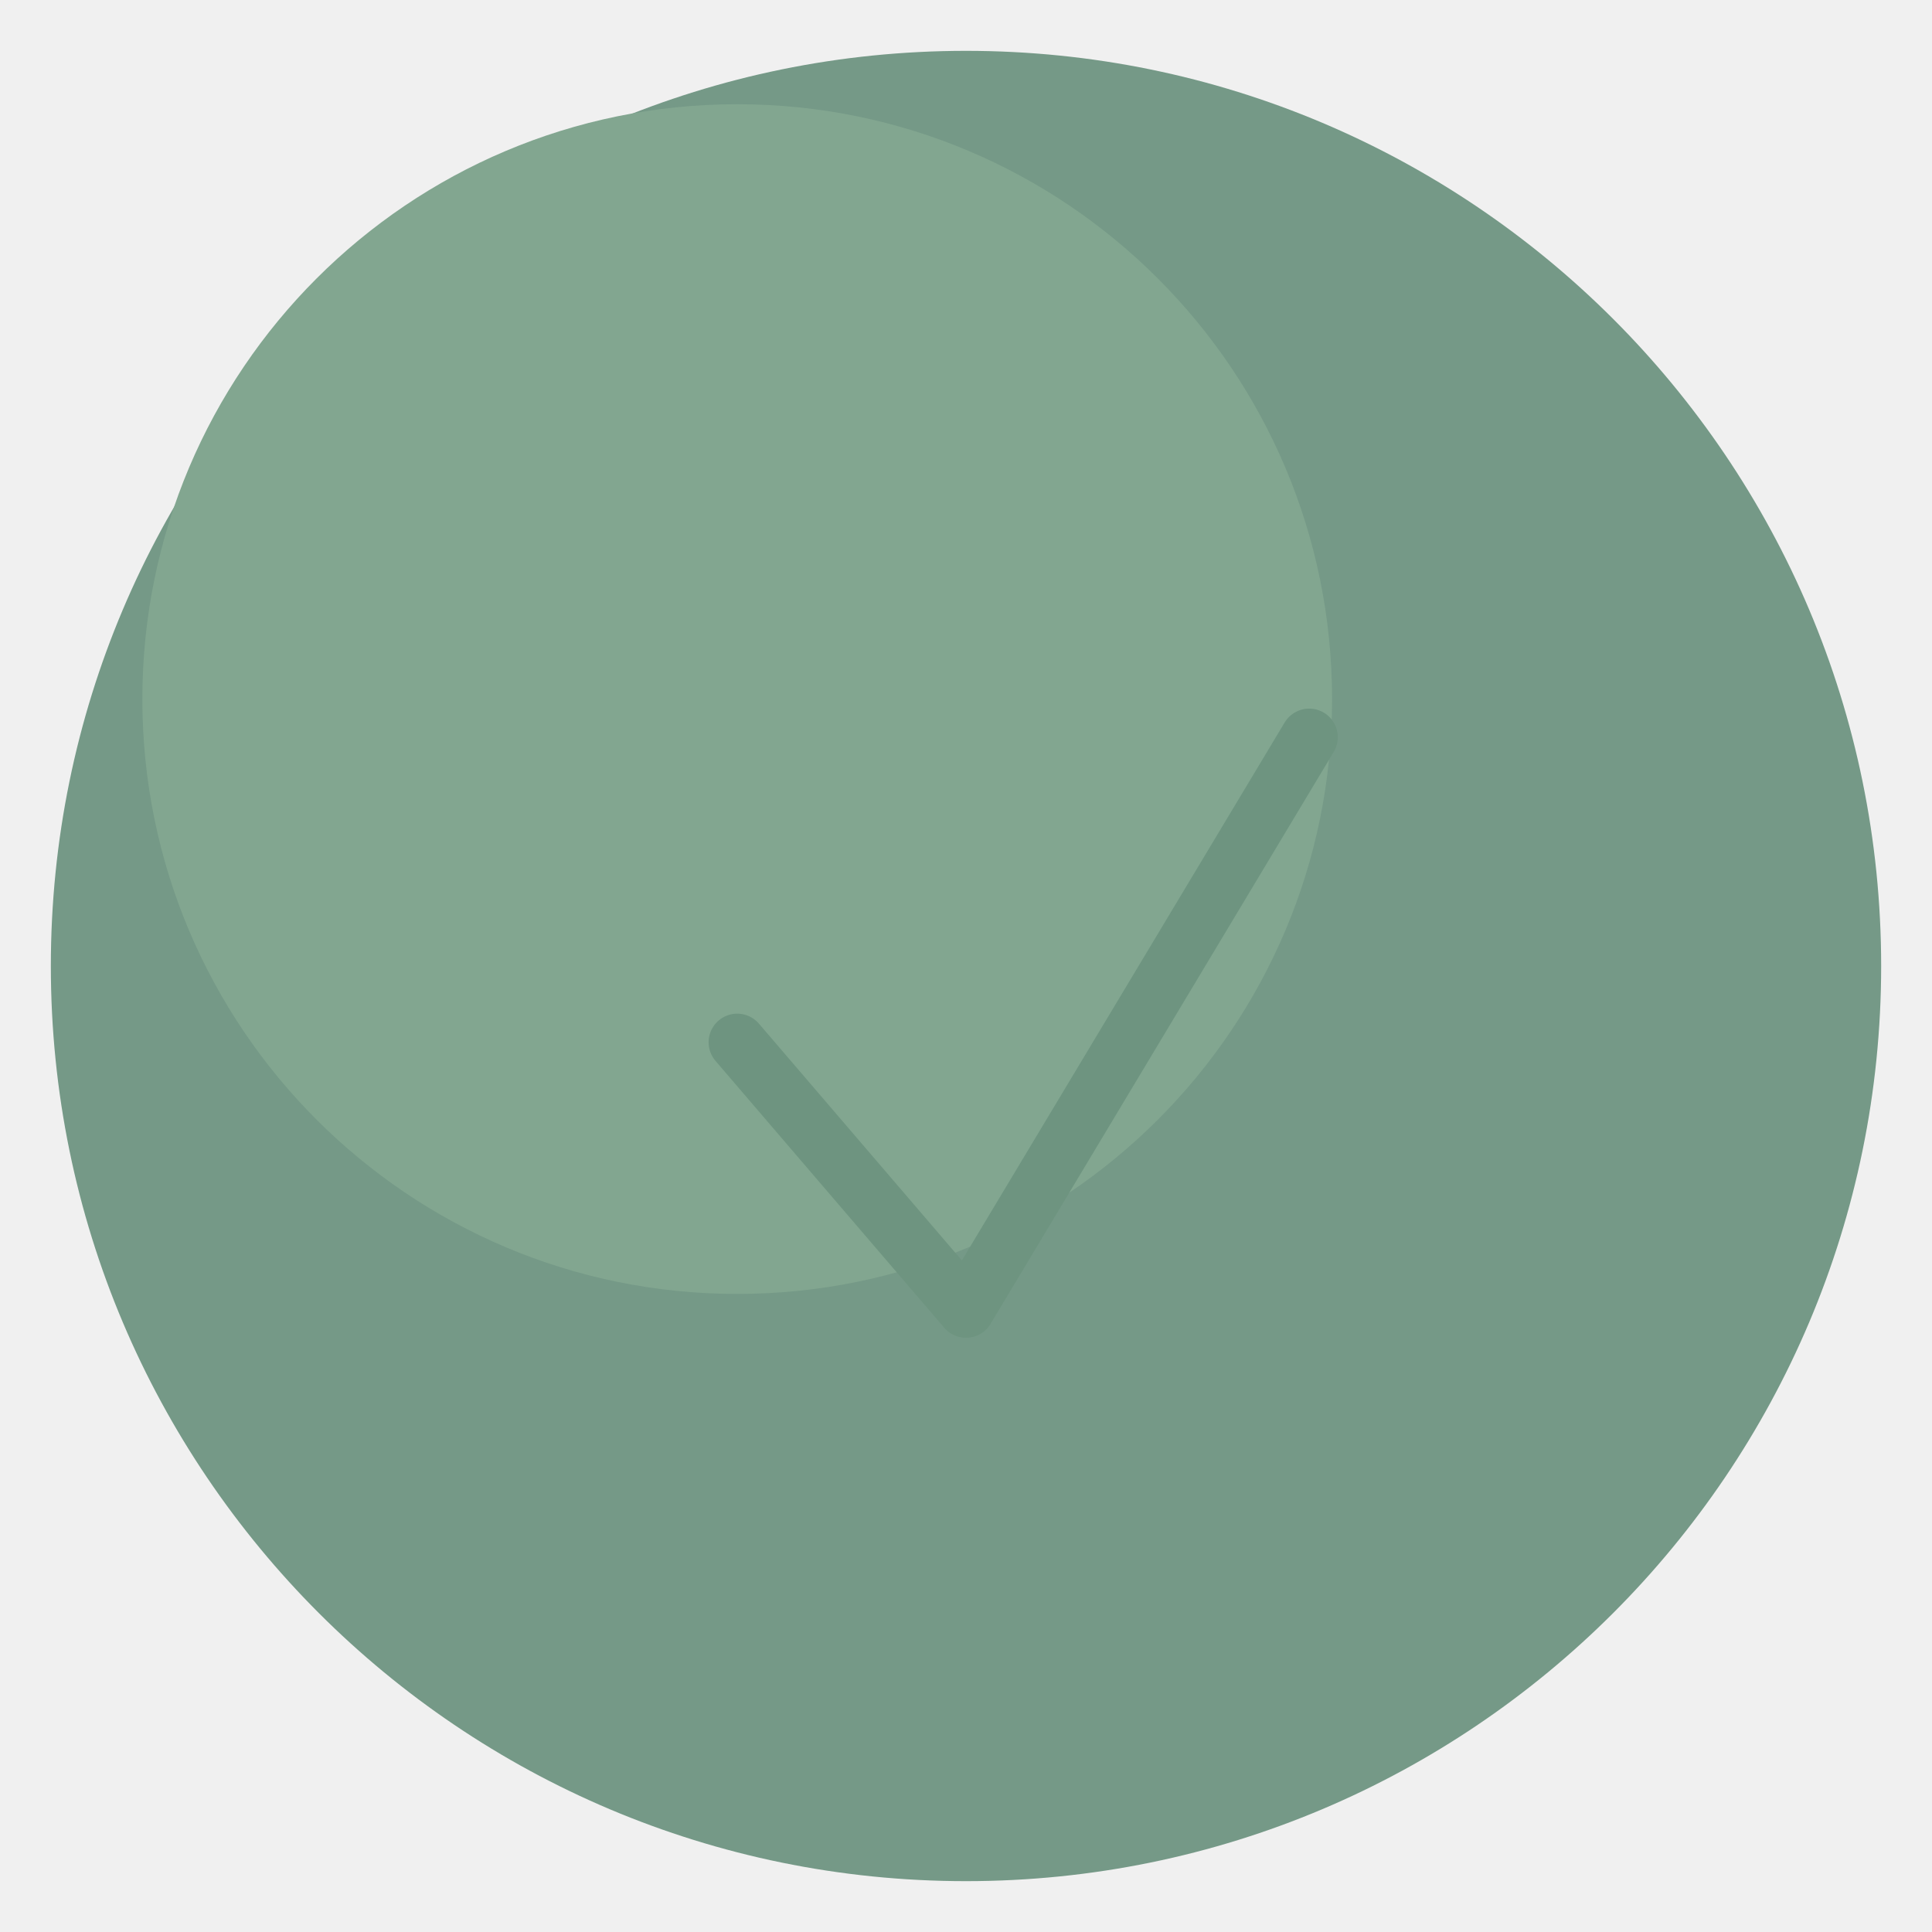
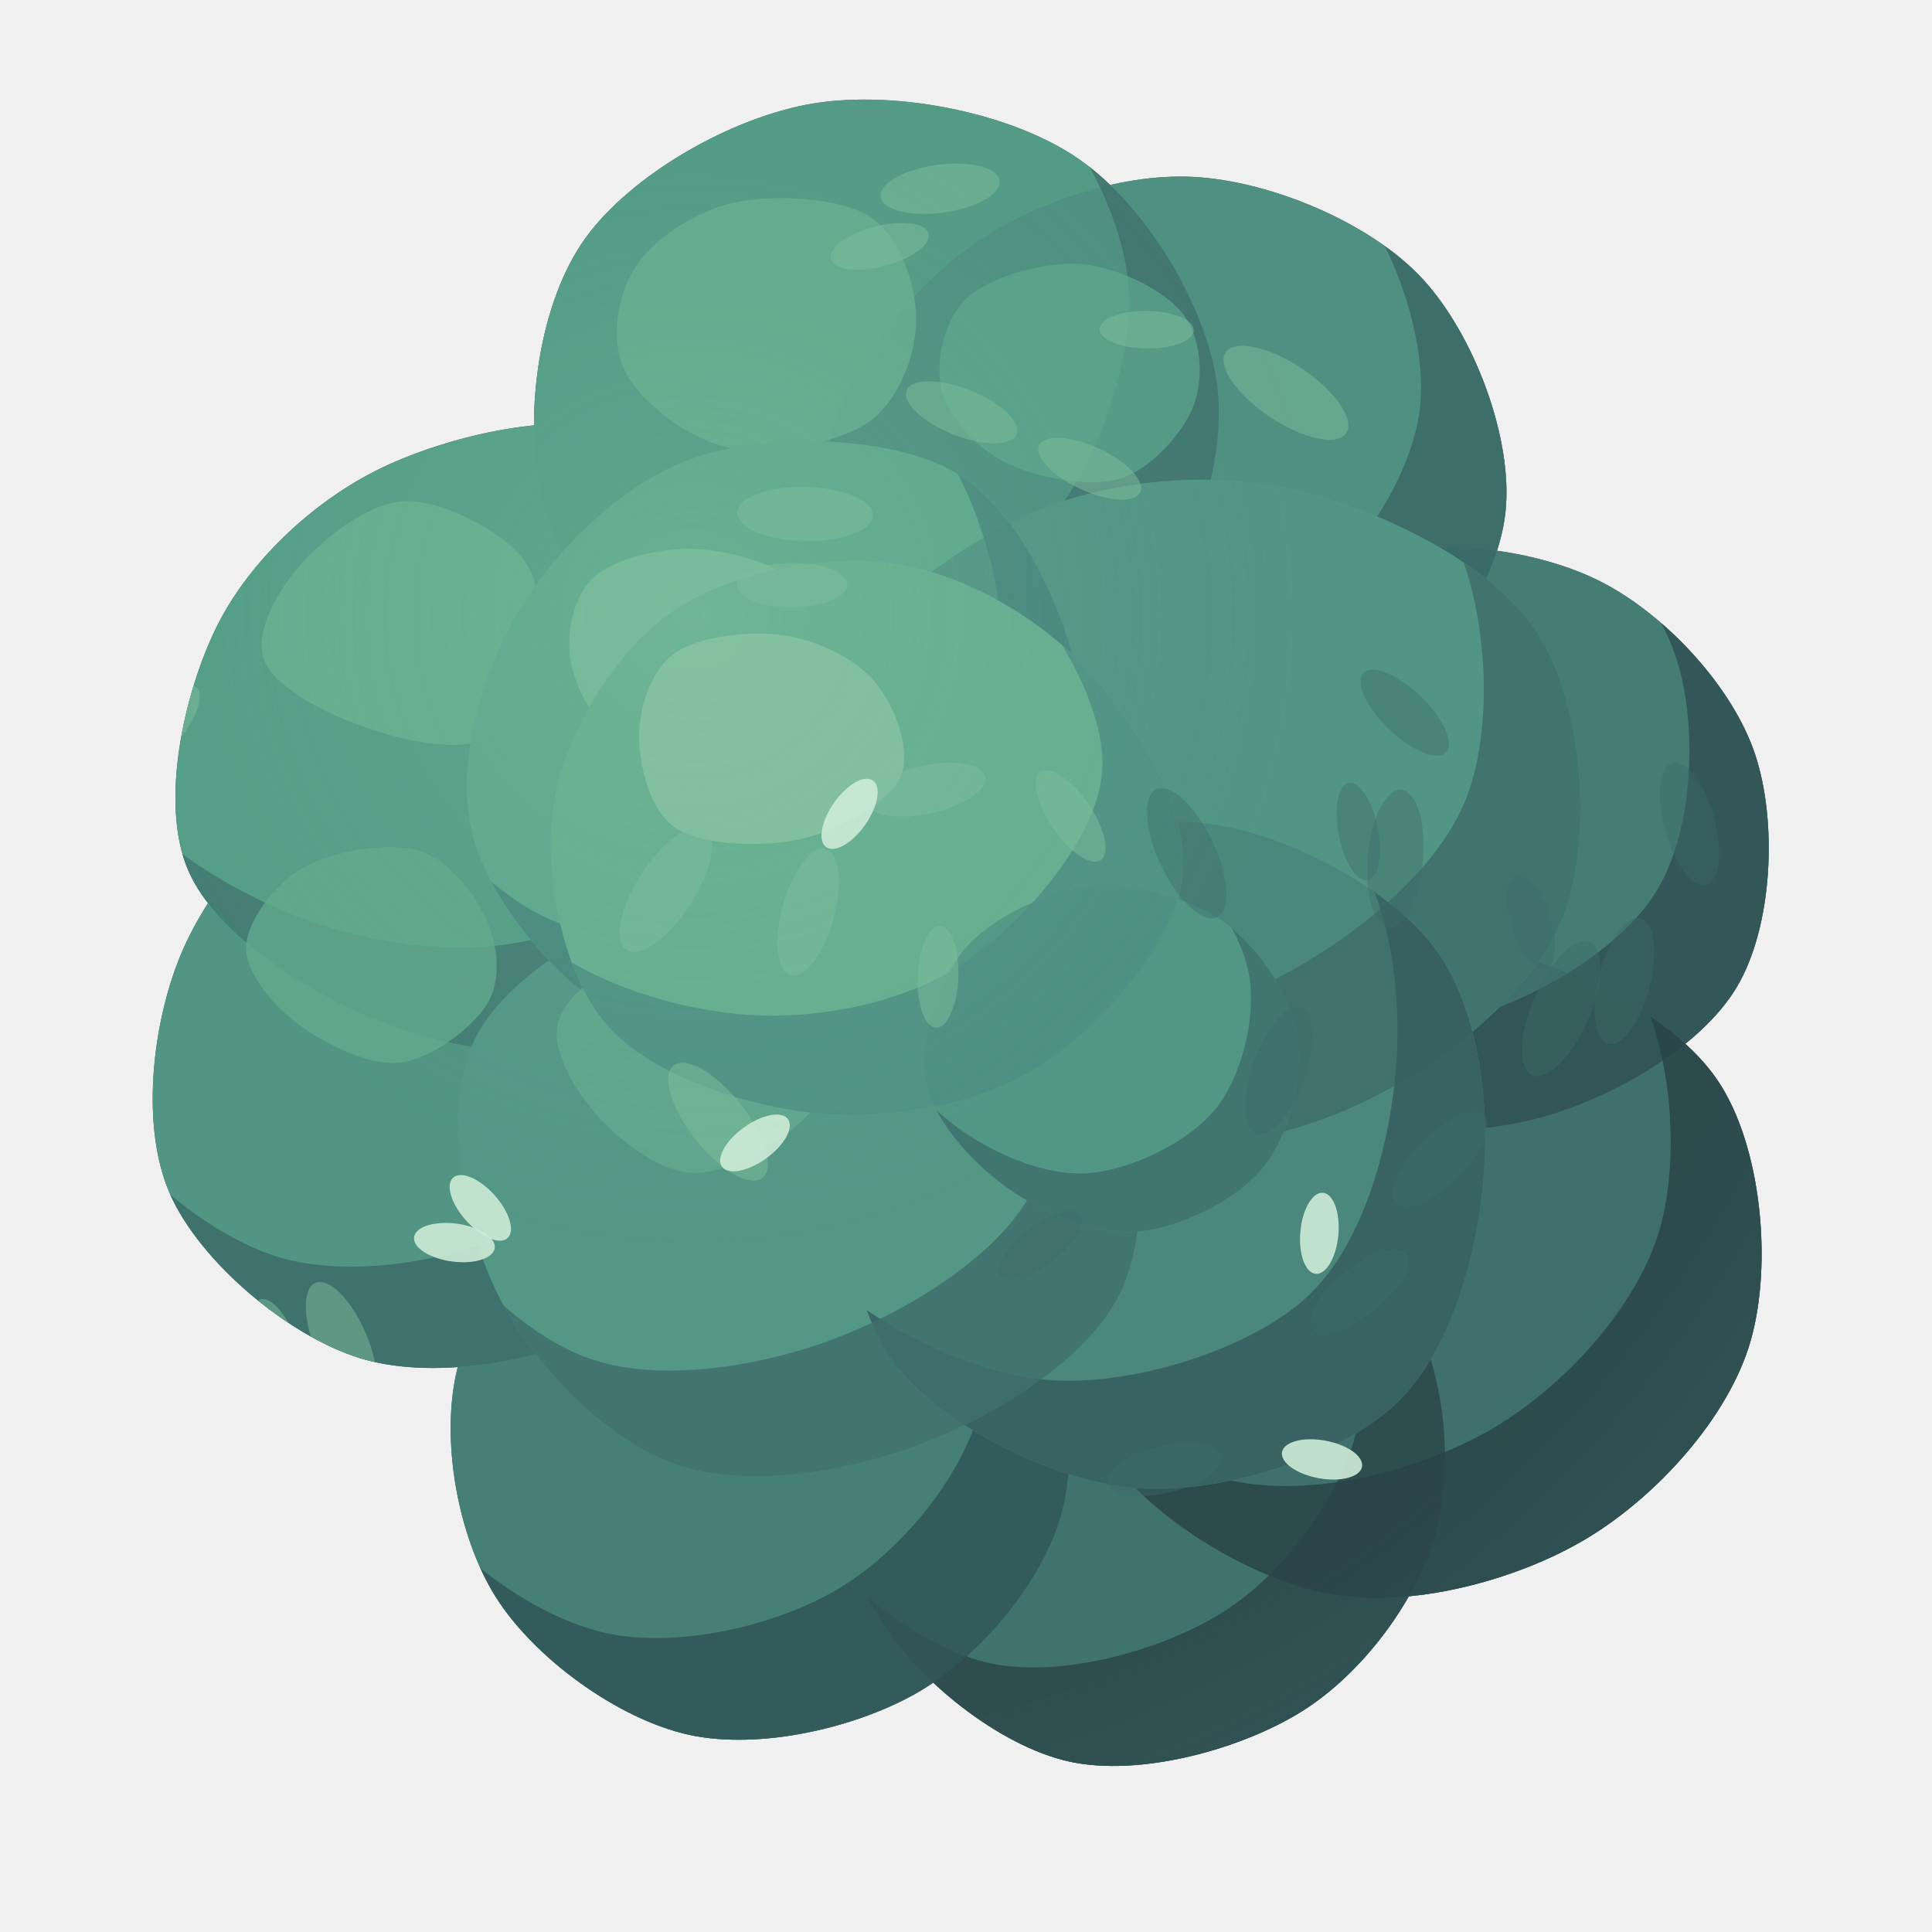
<svg xmlns="http://www.w3.org/2000/svg" width="152" height="152" viewBox="0 0 152 152">
-   <circle cx="76" cy="76" r="72" fill="#759987" />
-   <circle cx="58" cy="55" r="46.8" fill="#82A690" />
-   <path d="M58 82l18 21 27-45" fill="none" stroke="#6E9480" stroke-width="4.5" stroke-linecap="round" stroke-linejoin="round" />
+   <defs>
+     <clipPath id="objbeatrivertreer72-c1">
+       <path d="M69.16 127.27C66.23 122.42 65.08 114.77 66.53 109.48C67.99 104.19 72.96 98.39 77.88 95.52C82.81 92.66 90.57 91.03 96.07 92.29C101.57 93.56 108.06 98.42 110.88 103.13C113.7 107.83 114.38 115.28 112.98 120.53C111.57 125.78 107.25 131.62 102.44 134.63C97.63 137.64 89.67 139.81 84.12 138.59C78.58 137.36 72.09 132.12 69.16 127.27Z" />
+       <path d="M83.51 119.1C82.08 124.35 77.28 130.14 72.39 133.04C67.5 135.93 59.75 137.71 54.18 136.48C48.62 135.25 42.04 130.46 39.01 125.65C35.98 120.84 34.62 113.12 35.99 107.64C37.37 102.15 42.21 95.67 47.27 92.73C52.33 89.79 60.73 88.54 66.35 90.01C71.97 91.48 78.12 96.7 80.98 101.55C83.84 106.4 84.94 113.86 83.51 119.1Z" />
+       <path d="M47.34 104.7C41.98 107.2 33.88 108.61 28.22 106.82C22.56 105.03 15.73 99.24 13.39 93.97C11.05 88.71 11.95 80.65 14.18 75.21C16.42 69.78 21.45 63.74 26.78 61.34C32.11 58.93 40.59 58.76 46.17 60.79C51.74 62.82 57.88 68.32 60.25 73.5C62.62 78.67 62.54 86.62 60.39 91.82C58.24 97.02 52.71 102.2 47.34 104.7Z" />
+       <path d="M65.57 68.44C63.18 73.99 56.05 79.8 50.2 81.82C44.35 83.84 36.39 82.8 30.48 80.57C24.58 78.35 17.03 73.67 14.8 68.45C12.56 63.24 14.43 54.61 17.05 49.3C19.68 43.99 24.98 39.1 30.53 36.57C36.08 34.05 44.7 32.16 50.36 34.15C56.03 36.14 61.97 42.82 64.51 48.54C67.04 54.25 67.95 62.9 65.57 68.44Z" />
+       <path d="M84.9 12.53C90.18 16.2 94.89 24.03 95.74 30.17C96.58 36.3 93.8 44.29 89.98 49.33C86.16 54.37 78.91 59.59 72.8 60.43C66.7 61.28 58.4 58.08 53.35 54.41C48.3 50.73 43.7 44.31 42.48 38.38C41.26 32.44 42.42 23.84 46.01 18.8C49.61 13.76 57.57 9.18 64.05 8.13C70.53 7.09 79.62 8.86 84.9 12.53Z" />
+       <path d="M70.98 55.18C66.85 50.85 64.25 41.95 65.03 36.06C65.82 30.18 70.88 23.56 75.7 19.87C80.52 16.18 87.93 13.58 93.96 13.92C99.99 14.26 107.81 17.51 111.89 21.91C115.97 26.31 119.07 34.52 118.44 40.31C117.82 46.09 112.9 52.99 108.13 56.62C103.36 60.24 96 62.29 89.81 62.05C83.62 61.81 75.11 59.51 70.98 55.18Z" />
+       <path d="M94.28 55.1C97.12 50.34 102.57 45.33 107.86 43.78C113.15 42.23 120.98 43.2 126.02 45.8C131.06 48.39 136.31 54.03 138.08 59.34C139.85 64.65 139.48 72.89 136.64 77.66C133.8 82.43 126.75 86.45 121.04 87.97C115.32 89.49 107.37 89.38 102.33 86.78C97.29 84.17 92.13 77.61 90.79 72.33C89.45 67.05 91.44 59.86 94.28 55.1Z" />
+       <path d="M116.94 74.64C123.28 75.78 131.68 79.86 135.14 85.01C138.61 90.15 139.45 99.49 137.73 105.49C136.01 111.5 130.36 117.72 124.83 121.04C119.3 124.36 110.9 126.58 104.55 125.39C98.19 124.19 90.11 119.19 86.67 113.86C83.24 108.53 82.2 99.34 83.94 93.39C85.68 87.43 91.62 81.27 97.12 78.14C102.62 75.02 110.6 73.49 116.94 74.64Z" />
+       <path d="M38.71 109.03C32.25 102.11 27.82 90.37 27.03 80.74C26.24 71.12 29.03 59.46 33.97 51.27C38.91 43.08 47.96 35.15 56.66 31.59C65.37 28.03 76.62 28.13 86.19 29.91C95.77 31.68 107.86 35.34 114.1 42.25C120.35 49.16 122.85 61.54 123.67 71.38C124.48 81.23 123.77 93.21 119.02 101.31C114.27 109.41 104.03 116.5 95.16 119.99C86.28 123.49 75.18 124.1 65.77 122.27C56.36 120.44 45.16 115.95 38.71 109.03Z" />
+     </clipPath>
+     <mask id="objbeatrivertreer72-m2" maskUnits="userSpaceOnUse" x="0" y="0" width="152" height="152">
+       <rect width="152" height="152" fill="#fff" />
+       <path d="M69.16 127.27C66.23 122.42 65.08 114.77 66.53 109.48C67.99 104.19 72.96 98.39 77.88 95.52C82.81 92.66 90.57 91.03 96.07 92.29C101.57 93.56 108.06 98.42 110.88 103.13C113.7 107.83 114.38 115.28 112.98 120.53C111.57 125.78 107.25 131.62 102.44 134.63C97.63 137.64 89.67 139.81 84.12 138.59C78.58 137.36 72.09 132.12 69.16 127.27Z" transform="translate(-6.3 -7.75)" fill="#000" />
+     </mask>
+     <mask id="objbeatrivertreer72-m3" maskUnits="userSpaceOnUse" x="0" y="0" width="152" height="152">
+       <rect width="152" height="152" fill="#fff" />
+       <path d="M83.51 119.1C82.08 124.35 77.28 130.14 72.39 133.04C67.5 135.93 59.75 137.71 54.18 136.48C48.62 135.25 42.04 130.46 39.01 125.65C35.98 120.84 34.62 113.12 35.99 107.64C37.37 102.15 42.21 95.67 47.27 92.73C52.33 89.79 60.73 88.54 66.35 90.01C71.97 91.48 78.12 96.7 80.98 101.55C83.84 106.4 84.94 113.86 83.51 119.1Z" transform="translate(-6.5 -8)" fill="#000" />
+     </mask>
+     <mask id="objbeatrivertreer72-m4" maskUnits="userSpaceOnUse" x="0" y="0" width="152" height="152">
+       <rect width="152" height="152" fill="#fff" />
+       <path d="M47.34 104.7C41.98 107.2 33.88 108.61 28.22 106.82C22.56 105.03 15.73 99.24 13.39 93.97C11.05 88.71 11.95 80.65 14.18 75.21C16.42 69.78 21.45 63.74 26.78 61.34C32.11 58.93 40.59 58.76 46.17 60.79C51.74 62.82 57.88 68.32 60.25 73.5C62.62 78.67 62.54 86.62 60.39 91.82C58.24 97.02 52.71 102.2 47.34 104.7Z" transform="translate(-6.47 -7.97)" fill="#000" />
+     </mask>
+     <mask id="objbeatrivertreer72-m5" maskUnits="userSpaceOnUse" x="0" y="0" width="152" height="152">
+       <rect width="152" height="152" fill="#fff" />
+       <path d="M65.57 68.44C63.18 73.99 56.05 79.8 50.2 81.82C44.35 83.84 36.39 82.8 30.48 80.57C24.58 78.35 17.03 73.67 14.8 68.45C12.56 63.24 14.43 54.61 17.05 49.3C19.68 43.99 24.98 39.1 30.53 36.57C36.08 34.05 44.7 32.16 50.36 34.15C56.03 36.14 61.97 42.82 64.51 48.54C67.04 54.25 67.95 62.9 65.57 68.44Z" transform="translate(-6.79 -8.35)" fill="#000" />
+     </mask>
+     <mask id="objbeatrivertreer72-m6" maskUnits="userSpaceOnUse" x="0" y="0" width="152" height="152">
+       <rect width="152" height="152" fill="#fff" />
+       <path d="M84.9 12.53C90.18 16.2 94.89 24.03 95.74 30.17C96.58 36.3 93.8 44.29 89.98 49.33C86.16 54.37 78.91 59.59 72.8 60.43C66.7 61.28 58.4 58.08 53.35 54.41C48.3 50.73 43.7 44.31 42.48 38.38C41.26 32.44 42.42 23.84 46.01 18.8C49.61 13.76 57.57 9.18 64.05 8.13C70.53 7.09 79.62 8.86 84.9 12.53Z" transform="translate(-7.08 -8.72)" fill="#000" />
+     </mask>
+     <mask id="objbeatrivertreer72-m7" maskUnits="userSpaceOnUse" x="0" y="0" width="152" height="152">
+       <rect width="152" height="152" fill="#fff" />
+       <path d="M70.98 55.18C66.85 50.85 64.25 41.95 65.03 36.06C65.82 30.18 70.88 23.56 75.7 19.87C80.52 16.18 87.93 13.58 93.96 13.92C99.99 14.26 107.81 17.51 111.89 21.91C115.97 26.31 119.07 34.52 118.44 40.31C117.82 46.09 112.9 52.99 108.13 56.62C103.36 60.24 96 62.29 89.81 62.05C83.62 61.81 75.11 59.51 70.98 55.18Z" transform="translate(-6.72 -8.27)" fill="#000" />
+     </mask>
+     <mask id="objbeatrivertreer72-m8" maskUnits="userSpaceOnUse" x="0" y="0" width="152" height="152">
+       <rect width="152" height="152" fill="#fff" />
+       <path d="M94.28 55.1C97.12 50.34 102.57 45.33 107.86 43.78C113.15 42.23 120.98 43.2 126.02 45.8C131.06 48.39 136.31 54.03 138.08 59.34C139.85 64.65 139.48 72.89 136.64 77.66C133.8 82.43 126.75 86.45 121.04 87.97C115.32 89.49 107.37 89.38 102.33 86.78C97.29 84.17 92.13 77.61 90.79 72.33C89.45 67.05 91.44 59.86 94.28 55.1Z" transform="translate(-6.24 -7.68)" fill="#000" />
+     </mask>
+     <mask id="objbeatrivertreer72-m9" maskUnits="userSpaceOnUse" x="0" y="0" width="152" height="152">
+       <rect width="152" height="152" fill="#fff" />
+       <path d="M116.94 74.64C123.28 75.78 131.68 79.86 135.14 85.01C138.61 90.15 139.45 99.49 137.73 105.49C136.01 111.5 130.36 117.72 124.83 121.04C119.3 124.36 110.9 126.58 104.55 125.39C98.19 124.19 90.11 119.19 86.67 113.86C83.24 108.53 82.2 99.34 83.94 93.39C85.68 87.43 91.62 81.27 97.12 78.14C102.62 75.02 110.6 73.49 116.94 74.64Z" transform="translate(-7.15 -8.8)" fill="#000" />
+     </mask>
+     <mask id="objbeatrivertreer72-m10" maskUnits="userSpaceOnUse" x="0" y="0" width="152" height="152">
+       <rect width="152" height="152" fill="#fff" />
+       <path d="M84.9 53.58C86.09 59.19 85.23 66.19 82.38 70.86C79.54 75.53 73.42 80.05 67.86 81.59C62.3 83.14 54.14 82.78 49.02 80.12C43.91 77.45 38.52 70.96 37.16 65.6C35.8 60.24 37.89 52.91 40.88 47.95C43.87 42.99 49.37 37.65 55.1 35.86C60.83 34.08 70.29 34.27 75.25 37.23C80.22 40.18 83.71 47.98 84.9 53.58Z" transform="translate(-6.69 -8.24)" fill="#000" />
+     </mask>
+     <mask id="objbeatrivertreer72-m11" maskUnits="userSpaceOnUse" x="0" y="0" width="152" height="152">
+       <rect width="152" height="152" fill="#fff" />
+       <path d="M86.12 89.65C79.93 87.91 73.72 81.97 70.11 76.29C66.51 70.62 62.72 61.54 64.49 55.58C66.27 49.62 74.5 43.38 80.75 40.54C87 37.71 95.27 36.98 101.99 38.55C108.71 40.12 117.55 44.39 121.05 49.96C124.56 55.53 125.33 65.86 123.02 71.99C120.72 78.11 113.36 83.79 107.21 86.73C101.06 89.68 92.3 91.39 86.12 89.65Z" transform="translate(-7.6 -9.35)" fill="#000" />
+     </mask>
+     <mask id="objbeatrivertreer72-m12" maskUnits="userSpaceOnUse" x="0" y="0" width="152" height="152">
+       <rect width="152" height="152" fill="#fff" />
+       <path d="M66.92 88.22C67.6 82.08 69.95 74.41 74.55 70.49C79.15 66.58 88.18 64.11 94.53 64.74C100.87 65.38 108.92 69.62 112.62 74.29C116.31 78.96 117.23 86.69 116.71 92.76C116.19 98.84 114.08 106.69 109.5 110.74C104.92 114.79 95.75 117.63 89.24 117.06C82.73 116.49 74.17 112.14 70.45 107.33C66.73 102.52 66.23 94.36 66.92 88.22Z" transform="translate(-6.9 -8.5)" fill="#000" />
+     </mask>
+     <mask id="objbeatrivertreer72-m13" maskUnits="userSpaceOnUse" x="0" y="0" width="152" height="152">
+       <rect width="152" height="152" fill="#fff" />
+       <path d="M87.37 82.08C89.91 87.58 90.65 96.34 88.2 101.58C85.75 106.83 78.51 111.29 72.65 113.55C66.79 115.82 58.66 117.18 53.06 115.18C47.45 113.17 41.64 107.06 39.01 101.52C36.37 95.99 34.86 87.18 37.25 81.97C39.65 76.76 47.42 72.5 53.37 70.27C59.32 68.03 67.27 66.6 72.94 68.57C78.61 70.54 84.82 76.58 87.37 82.08Z" transform="translate(-6.76 -8.32)" fill="#000" />
+     </mask>
+     <mask id="objbeatrivertreer72-m14" maskUnits="userSpaceOnUse" x="0" y="0" width="152" height="152">
+       <rect width="152" height="152" fill="#fff" />
+       <path d="M82.1 83.66C77.37 86.8 70.4 88.14 64.67 87.63C58.94 87.13 51.26 84.7 47.74 80.63C44.22 76.57 42.73 68.65 43.55 63.26C44.38 57.86 48.27 51.42 52.69 48.26C57.1 45.1 64.6 43.6 70.04 44.3C75.48 44.99 81.49 48.37 85.32 52.45C89.16 56.53 93.59 63.59 93.05 68.79C92.51 73.99 86.83 80.52 82.1 83.66Z" transform="translate(-6.36 -7.83)" fill="#000" />
+     </mask>
+     <mask id="objbeatrivertreer72-m15" maskUnits="userSpaceOnUse" x="0" y="0" width="152" height="152">
+       <rect width="152" height="152" fill="#fff" />
+       <path d="M96.25 72.52C98.97 74.47 101.53 78.23 102.04 81.46C102.55 84.69 101.45 89.34 99.33 91.91C97.21 94.49 92.7 96.66 89.34 96.91C85.98 97.16 81.94 95.39 79.18 93.4C76.43 91.41 73.37 88.08 72.82 84.96C72.28 81.83 73.77 77.17 75.92 74.64C78.07 72.12 82.35 70.14 85.74 69.78C89.13 69.43 93.53 70.57 96.25 72.52Z" transform="translate(-3.74 -4.61)" fill="#000" />
+     </mask>
+     <radialGradient id="objbeatrivertreer72-r16" cx="0.36" cy="0.32" fx="0.36" fy="0.32" r="0.72">
+       <stop offset="0" stop-color="#80C09F" stop-opacity="0.32" />
+       <stop offset="0.45" stop-color="#549A86" stop-opacity="0" />
+       <stop offset="0.8" stop-color="#376061" stop-opacity="0" />
+       <stop offset="1" stop-color="#376061" stop-opacity="0.45" />
+     </radialGradient>
+   </defs>
+   <path d="M69.16 127.27C66.23 122.42 65.08 114.77 66.53 109.48C67.99 104.19 72.96 98.39 77.88 95.52C82.81 92.66 90.57 91.03 96.07 92.29C101.57 93.56 108.06 98.42 110.88 103.13C113.7 107.83 114.38 115.28 112.98 120.53C111.57 125.78 107.25 131.62 102.44 134.63C97.63 137.64 89.67 139.81 84.12 138.59C78.58 137.36 72.09 132.12 69.16 127.27Z" fill="#376061" />
+   <path d="M83.51 119.1C82.08 124.35 77.28 130.14 72.39 133.04C67.5 135.93 59.75 137.71 54.18 136.48C48.62 135.25 42.04 130.46 39.01 125.65C35.98 120.84 34.62 113.12 35.99 107.64C37.37 102.15 42.21 95.67 47.27 92.73C52.33 89.79 60.73 88.54 66.35 90.01C71.97 91.48 78.12 96.7 80.98 101.55C83.84 106.4 84.94 113.86 83.51 119.1Z" fill="#376061" />
+   <path d="M47.34 104.7C41.98 107.2 33.88 108.61 28.22 106.82C22.56 105.03 15.73 99.24 13.39 93.97C11.05 88.71 11.95 80.65 14.18 75.21C16.42 69.78 21.45 63.74 26.78 61.34C32.11 58.93 40.59 58.76 46.17 60.79C51.74 62.82 57.88 68.32 60.25 73.5C62.62 78.67 62.54 86.62 60.39 91.82C58.24 97.02 52.71 102.2 47.34 104.7Z" fill="#376061" />
+   <path d="M65.57 68.44C63.18 73.99 56.05 79.8 50.2 81.82C44.35 83.84 36.39 82.8 30.48 80.57C24.58 78.35 17.03 73.67 14.8 68.45C12.56 63.24 14.43 54.61 17.05 49.3C19.68 43.99 24.98 39.1 30.53 36.57C36.08 34.05 44.7 32.16 50.36 34.15C56.03 36.14 61.97 42.82 64.51 48.54C67.04 54.25 67.95 62.9 65.57 68.44Z" fill="#376061" />
+   <path d="M84.9 12.53C90.18 16.2 94.89 24.03 95.74 30.17C96.58 36.3 93.8 44.29 89.98 49.33C86.16 54.37 78.91 59.59 72.8 60.43C66.7 61.28 58.4 58.08 53.35 54.41C48.3 50.73 43.7 44.31 42.48 38.38C41.26 32.44 42.42 23.84 46.01 18.8C49.61 13.76 57.57 9.18 64.05 8.13C70.53 7.09 79.62 8.86 84.9 12.53Z" fill="#376061" />
+   <path d="M70.98 55.18C66.85 50.85 64.25 41.95 65.03 36.06C65.82 30.18 70.88 23.56 75.7 19.87C80.52 16.18 87.93 13.58 93.96 13.92C99.99 14.26 107.81 17.51 111.89 21.91C115.97 26.31 119.07 34.52 118.44 40.31C117.82 46.09 112.9 52.99 108.13 56.62C103.36 60.24 96 62.29 89.81 62.05C83.62 61.81 75.11 59.51 70.98 55.18Z" fill="#376061" />
+   <path d="M94.28 55.1C97.12 50.34 102.57 45.33 107.86 43.78C113.15 42.23 120.98 43.2 126.02 45.8C131.06 48.39 136.31 54.03 138.08 59.34C139.85 64.65 139.48 72.89 136.64 77.66C133.8 82.43 126.75 86.45 121.04 87.97C115.32 89.49 107.37 89.38 102.33 86.78C97.29 84.17 92.13 77.61 90.79 72.33C89.45 67.05 91.44 59.86 94.28 55.1Z" fill="#376061" />
+   <path d="M116.94 74.64C123.28 75.78 131.68 79.86 135.14 85.01C138.61 90.15 139.45 99.49 137.73 105.49C136.01 111.5 130.36 117.72 124.83 121.04C119.3 124.36 110.9 126.58 104.55 125.39C98.19 124.19 90.11 119.19 86.67 113.86C83.24 108.53 82.2 99.34 83.94 93.39C85.68 87.43 91.62 81.27 97.12 78.14C102.62 75.02 110.6 73.49 116.94 74.64Z" fill="#376061" />
+   <path d="M38.71 109.03C32.25 102.11 27.82 90.37 27.03 80.74C26.24 71.12 29.03 59.46 33.97 51.27C38.91 43.08 47.96 35.15 56.66 31.59C65.37 28.03 76.62 28.13 86.19 29.91C95.77 31.68 107.86 35.34 114.1 42.25C120.35 49.16 122.85 61.54 123.67 71.38C124.48 81.23 123.77 93.21 119.02 101.31C114.27 109.41 104.03 116.5 95.16 119.99C86.28 123.49 75.18 124.1 65.77 122.27C56.36 120.44 45.16 115.95 38.71 109.03Z" fill="#376061" />
+   <path d="M69.16 127.27C66.23 122.42 65.08 114.77 66.53 109.48C67.99 104.19 72.96 98.39 77.88 95.52C82.81 92.66 90.57 91.03 96.07 92.29C101.57 93.56 108.06 98.42 110.88 103.13C113.7 107.83 114.38 115.28 112.98 120.53C111.57 125.78 107.25 131.62 102.44 134.63C97.63 137.64 89.67 139.81 84.12 138.59C78.58 137.36 72.09 132.12 69.16 127.27Z" fill="#40726E" />
+   <path d="M83.51 119.1C82.08 124.35 77.28 130.14 72.39 133.04C67.5 135.93 59.75 137.71 54.18 136.48C48.62 135.25 42.04 130.46 39.01 125.65C35.98 120.84 34.62 113.12 35.99 107.64C37.37 102.15 42.21 95.67 47.27 92.73C52.33 89.79 60.73 88.54 66.35 90.01C71.97 91.48 78.12 96.7 80.98 101.55C83.84 106.4 84.94 113.86 83.51 119.1Z" fill="#467F75" />
+   <path d="M47.34 104.7C41.98 107.2 33.88 108.61 28.22 106.82C22.56 105.03 15.73 99.24 13.39 93.97C11.05 88.71 11.95 80.65 14.18 75.21C16.42 69.78 21.45 63.74 26.78 61.34C32.11 58.93 40.59 58.76 46.17 60.79C51.74 62.82 57.88 68.32 60.25 73.5C62.62 78.67 62.54 86.62 60.39 91.82C58.24 97.02 52.71 102.2 47.34 104.7Z" fill="#519582" />
+   <path d="M65.57 68.44C63.18 73.99 56.05 79.8 50.2 81.82C44.35 83.84 36.39 82.8 30.48 80.57C24.58 78.35 17.03 73.67 14.8 68.45C12.56 63.24 14.43 54.61 17.05 49.3C19.68 43.99 24.98 39.1 30.53 36.57C36.08 34.05 44.7 32.16 50.36 34.15C56.03 36.14 61.97 42.82 64.51 48.54C67.04 54.25 67.95 62.9 65.57 68.44Z" fill="#559E87" />
+   <path d="M84.9 12.53C90.18 16.2 94.89 24.03 95.74 30.17C96.58 36.3 93.8 44.29 89.98 49.33C86.16 54.37 78.91 59.59 72.8 60.43C66.7 61.28 58.4 58.08 53.35 54.41C48.3 50.73 43.7 44.31 42.48 38.38C41.26 32.44 42.42 23.84 46.01 18.8C49.61 13.76 57.57 9.18 64.05 8.13C70.53 7.09 79.62 8.86 84.9 12.53Z" fill="#549B86" />
+   <path d="M70.98 55.18C66.85 50.85 64.25 41.95 65.03 36.06C65.82 30.18 70.88 23.56 75.7 19.87C80.52 16.18 87.93 13.58 93.96 13.92C99.99 14.26 107.81 17.51 111.89 21.91C115.97 26.31 119.07 34.52 118.44 40.31C117.82 46.09 112.9 52.99 108.13 56.62C103.36 60.24 96 62.29 89.81 62.05C83.62 61.81 75.11 59.51 70.98 55.18Z" fill="#4F9080" />
+   <path d="M94.28 55.1C97.12 50.34 102.57 45.33 107.86 43.78C113.15 42.23 120.98 43.2 126.02 45.8C131.06 48.39 136.31 54.03 138.08 59.34C139.85 64.65 139.48 72.89 136.64 77.66C133.8 82.43 126.75 86.45 121.04 87.97C115.32 89.49 107.37 89.38 102.33 86.78C97.29 84.17 92.13 77.61 90.79 72.33C89.45 67.05 91.44 59.86 94.28 55.1Z" fill="#457C74" />
+   <path d="M116.94 74.64C123.28 75.78 131.68 79.86 135.14 85.01C138.61 90.15 139.45 99.49 137.73 105.49C136.01 111.5 130.36 117.72 124.83 121.04C119.3 124.36 110.9 126.58 104.55 125.39C98.19 124.19 90.11 119.19 86.67 113.86C83.24 108.53 82.2 99.34 83.94 93.39C85.68 87.43 91.62 81.27 97.12 78.14C102.62 75.02 110.6 73.49 116.94 74.64Z" fill="#3F706D" />
+   <path d="M69.16 127.27C66.23 122.42 65.08 114.77 66.53 109.48C67.99 104.19 72.96 98.39 77.88 95.52C82.81 92.66 90.57 91.03 96.07 92.29C101.57 93.56 108.06 98.42 110.88 103.13C113.7 107.83 114.38 115.28 112.98 120.53C111.57 125.78 107.25 131.62 102.44 134.63C97.63 137.64 89.67 139.81 84.12 138.59C78.58 137.36 72.09 132.12 69.16 127.27Z" fill="#2B464A" mask="url(#objbeatrivertreer72-m2)" opacity="0.85" />
+   <path d="M83.51 119.1C82.08 124.35 77.28 130.14 72.39 133.04C67.5 135.93 59.75 137.71 54.18 136.48C48.62 135.25 42.04 130.46 39.01 125.65C35.98 120.84 34.62 113.12 35.99 107.64C37.37 102.15 42.21 95.67 47.27 92.73C52.33 89.79 60.73 88.54 66.35 90.01C71.97 91.48 78.12 96.7 80.98 101.55C83.84 106.4 84.94 113.86 83.51 119.1Z" fill="#315557" mask="url(#objbeatrivertreer72-m3)" opacity="0.85" />
+   <path d="M47.34 104.7C41.98 107.2 33.88 108.61 28.22 106.82C22.56 105.03 15.73 99.24 13.39 93.97C11.05 88.71 11.95 80.65 14.18 75.21C16.42 69.78 21.45 63.74 26.78 61.34C32.11 58.93 40.59 58.76 46.17 60.79C51.74 62.82 57.88 68.32 60.25 73.5C62.62 78.67 62.54 86.62 60.39 91.82C58.24 97.02 52.71 102.2 47.34 104.7Z" fill="#3C6C69" mask="url(#objbeatrivertreer72-m4)" opacity="0.85" />
+   <path d="M65.57 68.44C63.18 73.99 56.05 79.8 50.2 81.82C44.35 83.84 36.39 82.8 30.48 80.57C24.58 78.35 17.03 73.67 14.8 68.45C12.56 63.24 14.43 54.61 17.05 49.3C19.68 43.99 24.98 39.1 30.53 36.57C36.08 34.05 44.7 32.16 50.36 34.15C56.03 36.14 61.97 42.82 64.51 48.54C67.04 54.25 67.95 62.9 65.57 68.44Z" fill="#417570" mask="url(#objbeatrivertreer72-m5)" opacity="0.85" />
+   <path d="M84.9 12.53C90.18 16.2 94.89 24.03 95.74 30.17C96.58 36.3 93.8 44.29 89.98 49.33C86.16 54.37 78.91 59.59 72.8 60.43C66.7 61.28 58.4 58.08 53.35 54.41C48.3 50.73 43.7 44.31 42.48 38.38C41.26 32.44 42.42 23.84 46.01 18.8C49.61 13.76 57.57 9.18 64.05 8.13C70.53 7.09 79.62 8.86 84.9 12.53Z" fill="#40726E" mask="url(#objbeatrivertreer72-m6)" opacity="0.85" />
+   <path d="M70.98 55.18C66.85 50.85 64.25 41.95 65.03 36.06C65.82 30.18 70.88 23.56 75.7 19.87C80.52 16.18 87.93 13.58 93.96 13.92C99.99 14.26 107.81 17.51 111.89 21.91C115.97 26.31 119.07 34.52 118.44 40.31C117.82 46.09 112.9 52.99 108.13 56.62C103.36 60.24 96 62.29 89.81 62.05C83.62 61.81 75.11 59.51 70.98 55.18Z" fill="#3A6866" mask="url(#objbeatrivertreer72-m7)" opacity="0.85" />
+   <path d="M94.28 55.1C97.12 50.34 102.57 45.33 107.86 43.78C113.15 42.23 120.98 43.2 126.02 45.8C131.06 48.39 136.31 54.03 138.08 59.34C139.85 64.65 139.48 72.89 136.64 77.66C133.8 82.43 126.75 86.45 121.04 87.97C115.32 89.49 107.37 89.38 102.33 86.78C97.29 84.17 92.13 77.61 90.79 72.33C89.45 67.05 91.44 59.86 94.28 55.1Z" fill="#305154" mask="url(#objbeatrivertreer72-m8)" opacity="0.85" />
+   <path d="M116.94 74.64C123.28 75.78 131.68 79.86 135.14 85.01C138.61 90.15 139.45 99.49 137.73 105.49C136.01 111.5 130.36 117.72 124.83 121.04C119.3 124.36 110.9 126.58 104.55 125.39C98.19 124.19 90.11 119.19 86.67 113.86C83.24 108.53 82.2 99.34 83.94 93.39C85.68 87.43 91.62 81.27 97.12 78.14C102.62 75.02 110.6 73.49 116.94 74.64Z" fill="#2A4348" mask="url(#objbeatrivertreer72-m9)" opacity="0.85" />
+   <path d="M32.94 66.92C35.33 67.62 37.38 70.38 38.28 72.39C39.18 74.39 39.48 77.1 38.34 78.96C37.21 80.83 33.95 83.33 31.47 83.6C28.99 83.87 25.48 82.11 23.46 80.58C21.45 79.06 19.29 76.52 19.37 74.45C19.45 72.39 21.69 69.45 23.95 68.2C26.22 66.94 30.55 66.22 32.94 66.92Z" fill="#62AD8F" opacity="0.74" />
+   <path d="M42.14 51.08C41.63 53.52 40.18 57.28 37.81 58.26C35.45 59.24 30.82 58.02 27.97 56.95C25.12 55.87 21.45 53.92 20.74 51.82C20.02 49.72 21.85 46.43 23.7 44.36C25.55 42.3 28.98 39.56 31.84 39.43C34.7 39.31 39.15 41.68 40.87 43.62C42.59 45.56 42.65 48.64 42.14 51.08Z" fill="#6AB293" opacity="0.84" />
+   <path d="M57.74 15.94C60.82 15.27 66.04 15.51 68.43 17.05C70.82 18.59 72.11 22.48 72.08 25.18C72.06 27.89 70.73 31.59 68.26 33.26C65.8 34.93 60.46 35.86 57.29 35.2C54.11 34.54 50.44 31.65 49.21 29.29C47.99 26.93 48.53 23.28 49.95 21.06C51.37 18.84 54.66 16.61 57.74 15.94Z" fill="#67B092" opacity="0.81" />
+   <path d="M93.02 24.63C94.51 26.49 94.74 29.72 93.91 31.9C93.09 34.07 90.55 36.93 88.07 37.67C85.58 38.41 81.35 37.53 79.01 36.34C76.67 35.15 74.53 32.71 74.05 30.55C73.57 28.39 74.31 25.02 76.14 23.38C77.97 21.75 82.2 20.56 85.01 20.77C87.83 20.98 91.54 22.78 93.02 24.63Z" fill="#5EAA8E" opacity="0.69" />
+   <path d="M84.9 53.58C86.09 59.19 85.23 66.19 82.38 70.86C79.54 75.53 73.42 80.05 67.86 81.59C62.3 83.14 54.14 82.78 49.02 80.12C43.91 77.45 38.52 70.96 37.16 65.6C35.8 60.24 37.89 52.91 40.88 47.95C43.87 42.99 49.37 37.65 55.1 35.86C60.83 34.08 70.29 34.27 75.25 37.23C80.22 40.18 83.71 47.98 84.9 53.58Z" fill="#5EAA8F" />
+   <path d="M86.12 89.65C79.93 87.91 73.72 81.97 70.11 76.29C66.51 70.62 62.72 61.54 64.49 55.58C66.27 49.62 74.5 43.38 80.75 40.54C87 37.71 95.27 36.98 101.99 38.55C108.71 40.12 117.55 44.39 121.05 49.96C124.56 55.53 125.33 65.86 123.02 71.99C120.72 78.11 113.36 83.79 107.21 86.73C101.06 89.68 92.3 91.39 86.12 89.65Z" fill="#539584" />
+   <path d="M66.92 88.22C67.6 82.08 69.95 74.41 74.55 70.49C79.15 66.58 88.18 64.11 94.53 64.74C100.87 65.38 108.92 69.62 112.62 74.29C116.31 78.96 117.23 86.69 116.71 92.76C116.19 98.84 114.08 106.69 109.5 110.74C104.92 114.79 95.75 117.63 89.24 117.06C82.73 116.49 74.17 112.14 70.45 107.33C66.73 102.52 66.23 94.36 66.92 88.22Z" fill="#4B877C" />
+   <path d="M87.37 82.08C89.91 87.58 90.65 96.34 88.2 101.58C85.75 106.83 78.51 111.29 72.65 113.55C66.79 115.82 58.66 117.18 53.06 115.18C47.45 113.17 41.64 107.06 39.01 101.52C36.37 95.99 34.86 87.18 37.25 81.97C39.65 76.76 47.42 72.5 53.37 70.27C59.32 68.03 67.27 66.6 72.94 68.57C78.61 70.54 84.82 76.58 87.37 82.08Z" fill="#549785" />
+   <path d="M84.9 53.58C86.09 59.19 85.23 66.19 82.38 70.86C79.54 75.53 73.42 80.05 67.86 81.59C62.3 83.14 54.14 82.78 49.02 80.12C43.91 77.45 38.52 70.96 37.16 65.6C35.8 60.24 37.89 52.91 40.88 47.95C43.87 42.99 49.37 37.65 55.1 35.86C60.83 34.08 70.29 34.27 75.25 37.23C80.22 40.18 83.71 47.98 84.9 53.58Z" fill="#47847B" mask="url(#objbeatrivertreer72-m10)" opacity="0.85" />
+   <path d="M86.12 89.65C79.93 87.91 73.72 81.97 70.11 76.29C66.51 70.62 62.72 61.54 64.49 55.58C66.27 49.62 74.5 43.38 80.75 40.54C87 37.71 95.27 36.98 101.99 38.55C108.71 40.12 117.55 44.39 121.05 49.96C124.56 55.53 125.33 65.86 123.02 71.99C120.72 78.11 113.36 83.79 107.21 86.73C101.06 89.68 92.3 91.39 86.12 89.65Z" fill="#3E6D6B" mask="url(#objbeatrivertreer72-m11)" opacity="0.85" />
+   <path d="M66.92 88.22C67.6 82.08 69.95 74.41 74.55 70.49C79.15 66.58 88.18 64.11 94.53 64.74C100.87 65.38 108.92 69.62 112.62 74.29C116.31 78.96 117.23 86.69 116.71 92.76C116.19 98.84 114.08 106.69 109.5 110.74C104.92 114.79 95.75 117.63 89.24 117.06C82.73 116.49 74.17 112.14 70.45 107.33C66.73 102.52 66.23 94.36 66.92 88.22Z" fill="#365D5F" mask="url(#objbeatrivertreer72-m12)" opacity="0.85" />
+   <path d="M87.37 82.08C89.91 87.58 90.65 96.34 88.2 101.58C85.75 106.83 78.51 111.29 72.65 113.55C66.79 115.82 58.66 117.18 53.06 115.18C47.45 113.17 41.64 107.06 39.01 101.52C36.37 95.99 34.86 87.18 37.25 81.97C39.65 76.76 47.42 72.5 53.37 70.27C59.32 68.03 67.27 66.6 72.94 68.57C78.61 70.54 84.82 76.58 87.37 82.08Z" fill="#3F6F6C" mask="url(#objbeatrivertreer72-m13)" opacity="0.85" />
+   <path d="M62.61 45.97C63.9 47.57 63.2 50.69 62.39 52.77C61.59 54.85 60.04 57.61 57.76 58.47C55.48 59.33 50.85 59.06 48.7 57.94C46.55 56.82 45.18 53.87 44.86 51.77C44.54 49.67 45.15 46.78 46.79 45.35C48.42 43.92 52.03 43.08 54.67 43.19C57.31 43.29 61.32 44.37 62.61 45.97Z" fill="#7CBD9D" opacity="0.85" />
+   <path d="M51.02 74.6C53.69 73.94 57.41 75.13 60.02 76.3C62.64 77.46 66.26 79.58 66.7 81.62C67.14 83.66 64.73 86.78 62.67 88.55C60.61 90.33 57 92.43 54.36 92.27C51.73 92.11 48.59 89.61 46.86 87.61C45.12 85.62 43.26 82.46 43.95 80.29C44.65 78.13 48.34 75.27 51.02 74.6Z" fill="#6BB194" opacity="0.58" />
+   <path d="M82.1 83.66C77.37 86.8 70.4 88.14 64.67 87.63C58.94 87.13 51.26 84.7 47.74 80.63C44.22 76.57 42.73 68.65 43.55 63.26C44.38 57.86 48.27 51.42 52.69 48.26C57.1 45.1 64.6 43.6 70.04 44.3C75.48 44.99 81.49 48.37 85.32 52.45C89.16 56.53 93.59 63.59 93.05 68.79C92.51 73.99 86.83 80.52 82.1 83.66Z" fill="#67B092" />
+   <path d="M96.25 72.52C98.97 74.47 101.53 78.23 102.04 81.46C102.55 84.69 101.45 89.34 99.33 91.91C97.21 94.49 92.7 96.66 89.34 96.91C85.98 97.16 81.94 95.39 79.18 93.4C76.43 91.41 73.37 88.08 72.82 84.96C72.28 81.83 73.77 77.17 75.92 74.64C78.07 72.12 82.35 70.14 85.74 69.78C89.13 69.43 93.53 70.57 96.25 72.52Z" fill="#529784" />
+   <path d="M82.1 83.66C77.37 86.8 70.4 88.14 64.67 87.63C58.94 87.13 51.26 84.7 47.74 80.63C44.22 76.57 42.73 68.65 43.55 63.26C44.38 57.86 48.27 51.42 52.69 48.26C57.1 45.1 64.6 43.6 70.04 44.3C75.48 44.99 81.49 48.37 85.32 52.45C89.16 56.53 93.59 63.59 93.05 68.79C92.51 73.99 86.83 80.52 82.1 83.66Z" fill="#4C8E81" mask="url(#objbeatrivertreer72-m14)" opacity="0.85" />
+   <path d="M96.25 72.52C98.97 74.47 101.53 78.23 102.04 81.46C102.55 84.69 101.45 89.34 99.33 91.91C97.21 94.49 92.7 96.66 89.34 96.91C85.98 97.16 81.94 95.39 79.18 93.4C76.43 91.41 73.37 88.08 72.82 84.96C72.28 81.83 73.77 77.17 75.92 74.64C78.07 72.12 82.35 70.14 85.74 69.78C89.13 69.43 93.53 70.57 96.25 72.52Z" fill="#3D6E6C" mask="url(#objbeatrivertreer72-m15)" opacity="0.85" />
+   <path d="M50.29 58.04C50.25 55.73 51.19 52.73 53.08 51.39C54.97 50.05 59 49.6 61.63 49.98C64.26 50.36 67.33 51.81 68.86 53.68C70.4 55.54 71.79 59.12 70.82 61.17C69.85 63.23 65.97 65.33 63.05 66C60.12 66.68 55.4 66.54 53.27 65.21C51.14 63.89 50.32 60.34 50.29 58.04Z" fill="#8DC7A5" opacity="0.85" />
+   <g clip-path="url(#objbeatrivertreer72-c1)">
+     <path d="M0 0H152V152H0Z" fill="url(#objbeatrivertreer72-r16)" />
+     <ellipse cx="93.36" cy="67.13" rx="5.57" ry="2.23" transform="rotate(424.62 93.36 67.13)" fill="#3C6B69" opacity="0.4" />
+     <ellipse cx="21.81" cy="105.99" rx="3.98" ry="1.59" transform="rotate(250.1 21.81 105.99)" fill="#7DBE9D" opacity="0.5" />
+     <ellipse cx="113.31" cy="91.21" rx="4.88" ry="1.95" transform="rotate(135.31 113.31 91.21)" fill="#3C6B69" opacity="0.4" />
+     <ellipse cx="81.85" cy="97.98" rx="3.95" ry="1.58" transform="rotate(142.64 81.85 97.98)" fill="#3C6B69" opacity="0.4" />
+     <ellipse cx="109.78" cy="67.55" rx="5.44" ry="2.18" transform="rotate(454.97 109.78 67.55)" fill="#3C6B69" opacity="0.4" />
+     <ellipse cx="73.8" cy="76.86" rx="4" ry="1.6" transform="rotate(272.35 73.8 76.86)" fill="#7DBE9D" opacity="0.5" />
+     <ellipse cx="62.3" cy="46.03" rx="4.35" ry="1.74" transform="rotate(359.78 62.3 46.03)" fill="#7DBE9D" opacity="0.5" />
+     <ellipse cx="100.62" cy="84.23" rx="5.25" ry="2.1" transform="rotate(109.5 100.62 84.23)" fill="#3C6B69" opacity="0.4" />
+     <ellipse cx="91.61" cy="115.62" rx="4.59" ry="1.84" transform="rotate(166.77 91.61 115.62)" fill="#3C6B69" opacity="0.4" />
+     <ellipse cx="75.65" cy="32.44" rx="4.65" ry="1.86" transform="rotate(381.74 75.65 32.44)" fill="#7DBE9D" opacity="0.5" />
+     <ellipse cx="127.8" cy="77.18" rx="5.1" ry="2.04" transform="rotate(104.37 127.8 77.18)" fill="#3C6B69" opacity="0.4" />
+     <ellipse cx="73.97" cy="14.85" rx="4.72" ry="1.89" transform="rotate(352.21 73.97 14.85)" fill="#7DBE9D" opacity="0.5" />
+     <ellipse cx="122.83" cy="79.36" rx="5.7" ry="2.28" transform="rotate(113.54 122.83 79.36)" fill="#3C6B69" opacity="0.4" />
+     <ellipse cx="106.96" cy="101.59" rx="4.72" ry="1.89" transform="rotate(141.5 106.96 101.59)" fill="#3C6B69" opacity="0.4" />
+     <ellipse cx="132.92" cy="64.82" rx="4.97" ry="1.99" transform="rotate(434.56 132.92 64.82)" fill="#3C6B69" opacity="0.4" />
+     <ellipse cx="72.87" cy="62.13" rx="4.76" ry="1.9" transform="rotate(347.41 72.87 62.13)" fill="#7DBE9D" opacity="0.5" />
+     <ellipse cx="34.96" cy="29.58" rx="4.44" ry="1.78" transform="rotate(320.78 34.96 29.58)" fill="#7DBE9D" opacity="0.5" />
+     <ellipse cx="85.73" cy="36.88" rx="4.38" ry="1.75" transform="rotate(384.85 85.73 36.88)" fill="#7DBE9D" opacity="0.5" />
+     <ellipse cx="106.86" cy="65.42" rx="3.9" ry="1.56" transform="rotate(438.9 106.86 65.42)" fill="#3C6B69" opacity="0.4" />
+     <ellipse cx="110.52" cy="56.07" rx="4.51" ry="1.8" transform="rotate(403.88 110.52 56.07)" fill="#3C6B69" opacity="0.4" />
+     <ellipse cx="29.67" cy="122.47" rx="5.01" ry="2" transform="rotate(215.81 29.67 122.47)" fill="#3C6B69" opacity="0.4" />
+     <ellipse cx="120.46" cy="72.55" rx="3.89" ry="1.56" transform="rotate(432.68 120.46 72.55)" fill="#3C6B69" opacity="0.4" />
+     <ellipse cx="63.34" cy="40.44" rx="5.34" ry="2.13" transform="rotate(361.27 63.34 40.44)" fill="#7DBE9D" opacity="0.5" />
+     <ellipse cx="69.21" cy="19.38" rx="3.97" ry="1.59" transform="rotate(345.41 69.21 19.38)" fill="#7DBE9D" opacity="0.5" />
+     <ellipse cx="90.22" cy="25.94" rx="3.7" ry="1.48" transform="rotate(360.75 90.22 25.94)" fill="#7DBE9D" opacity="0.5" />
+     <ellipse cx="63.59" cy="71.75" rx="5.14" ry="2.06" transform="rotate(285.52 63.59 71.75)" fill="#7DBE9D" opacity="0.5" />
+     <ellipse cx="12.67" cy="57.24" rx="4.22" ry="1.69" transform="rotate(310.97 12.67 57.24)" fill="#7DBE9D" opacity="0.5" />
+     <ellipse cx="56.49" cy="88.25" rx="5.64" ry="2.25" transform="rotate(231.68 56.49 88.25)" fill="#7DBE9D" opacity="0.5" />
+     <ellipse cx="101.17" cy="30.9" rx="5.71" ry="2.28" transform="rotate(393.81 101.17 30.9)" fill="#7DBE9D" opacity="0.5" />
+     <ellipse cx="52.38" cy="69.98" rx="5.66" ry="2.26" transform="rotate(303.04 52.38 69.98)" fill="#7DBE9D" opacity="0.5" />
+     <ellipse cx="84.24" cy="64.2" rx="4.2" ry="1.68" transform="rotate(415.71 84.24 64.2)" fill="#7DBE9D" opacity="0.5" />
+     <ellipse cx="26.86" cy="105.7" rx="5.19" ry="2.08" transform="rotate(246.82 26.86 105.7)" fill="#7DBE9D" opacity="0.5" />
+     <ellipse cx="35.75" cy="97.76" rx="3.2" ry="1.5" transform="rotate(7.71 35.75 97.76)" fill="#CDEBD6" opacity="0.9" />
+     <ellipse cx="37.79" cy="95.03" rx="3.2" ry="1.5" transform="rotate(48.04 37.79 95.03)" fill="#CDEBD6" opacity="0.9" />
+     <ellipse cx="104.01" cy="114.82" rx="3.2" ry="1.5" transform="rotate(10.43 104.01 114.82)" fill="#CDEBD6" opacity="0.9" />
+     <ellipse cx="59.4" cy="89.92" rx="3.2" ry="1.5" transform="rotate(144.18 59.4 89.92)" fill="#CDEBD6" opacity="0.9" />
+     <ellipse cx="66.84" cy="64.03" rx="3.2" ry="1.5" transform="rotate(125 66.84 64.03)" fill="#CDEBD6" opacity="0.9" />
+     <ellipse cx="103.8" cy="97.03" rx="3.2" ry="1.5" transform="rotate(95.14 103.8 97.03)" fill="#CDEBD6" opacity="0.9" />
+   </g>
</svg>
